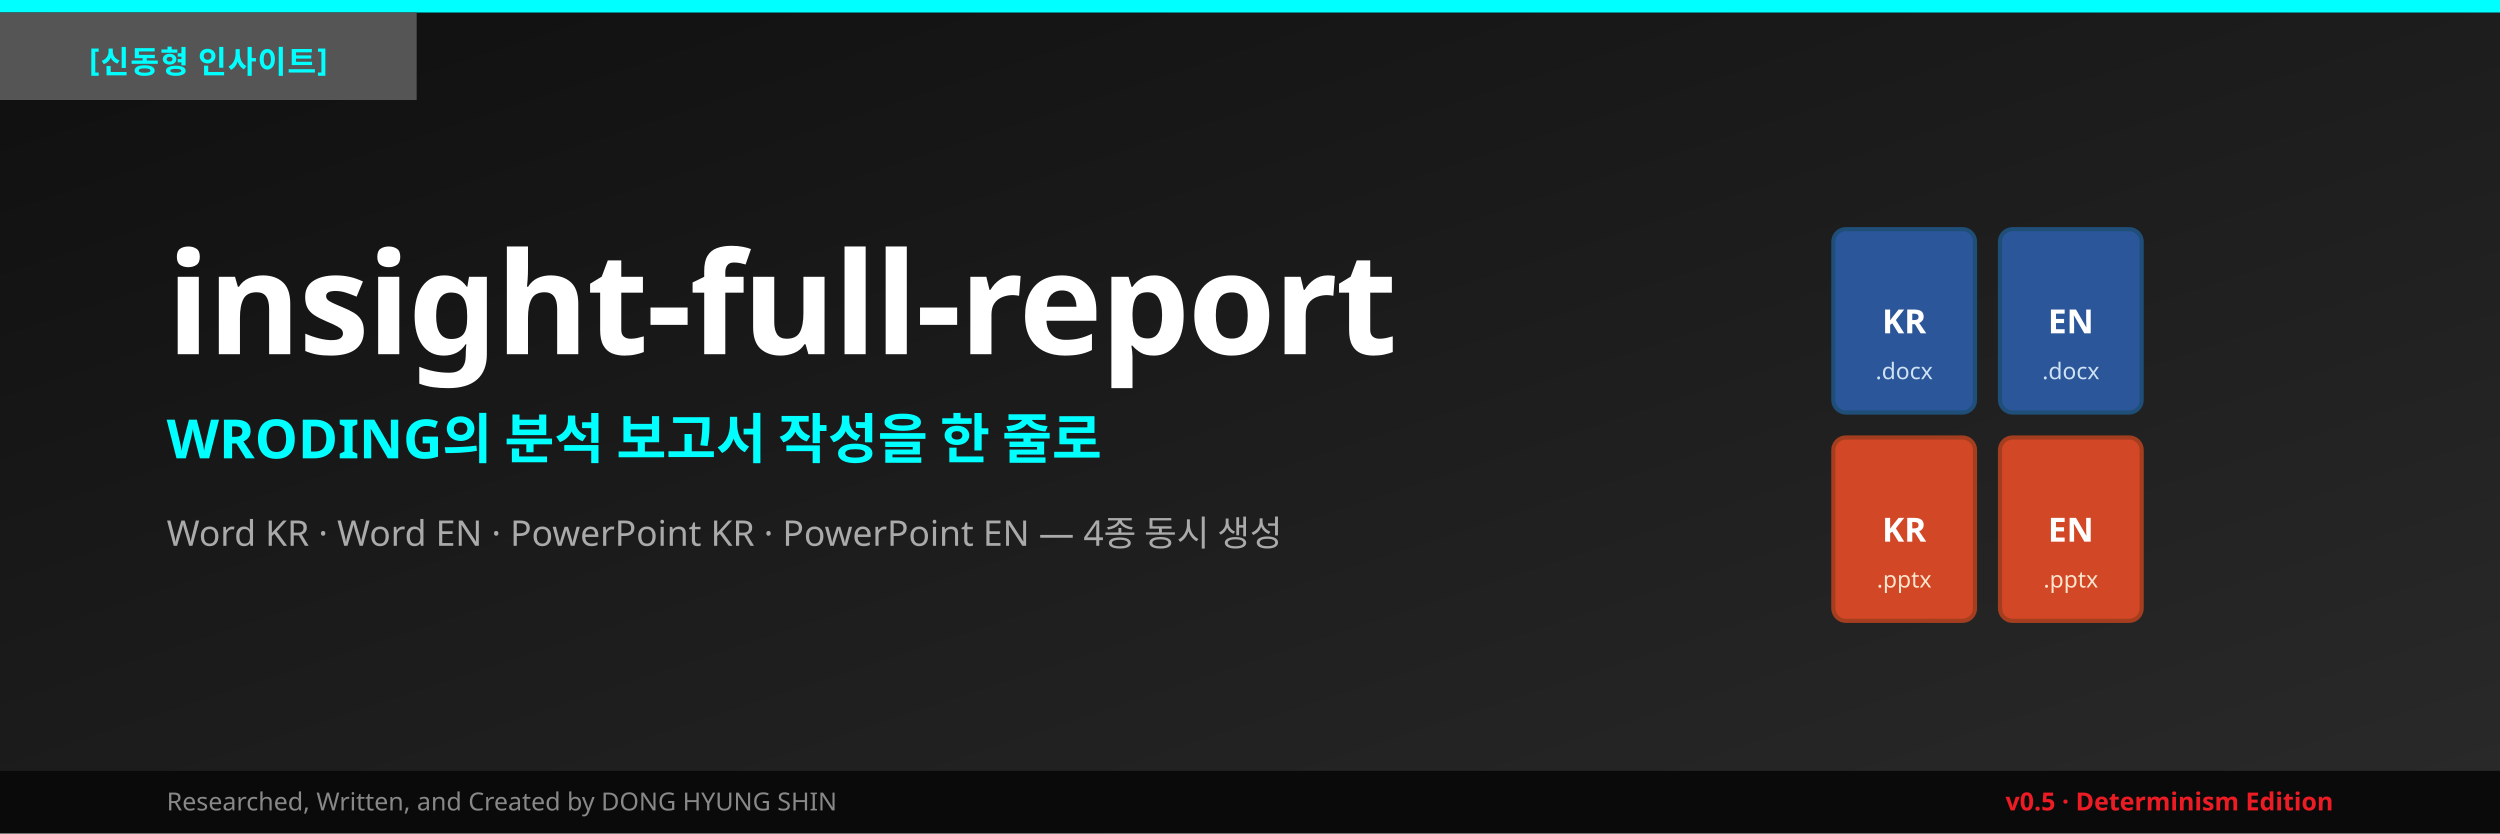
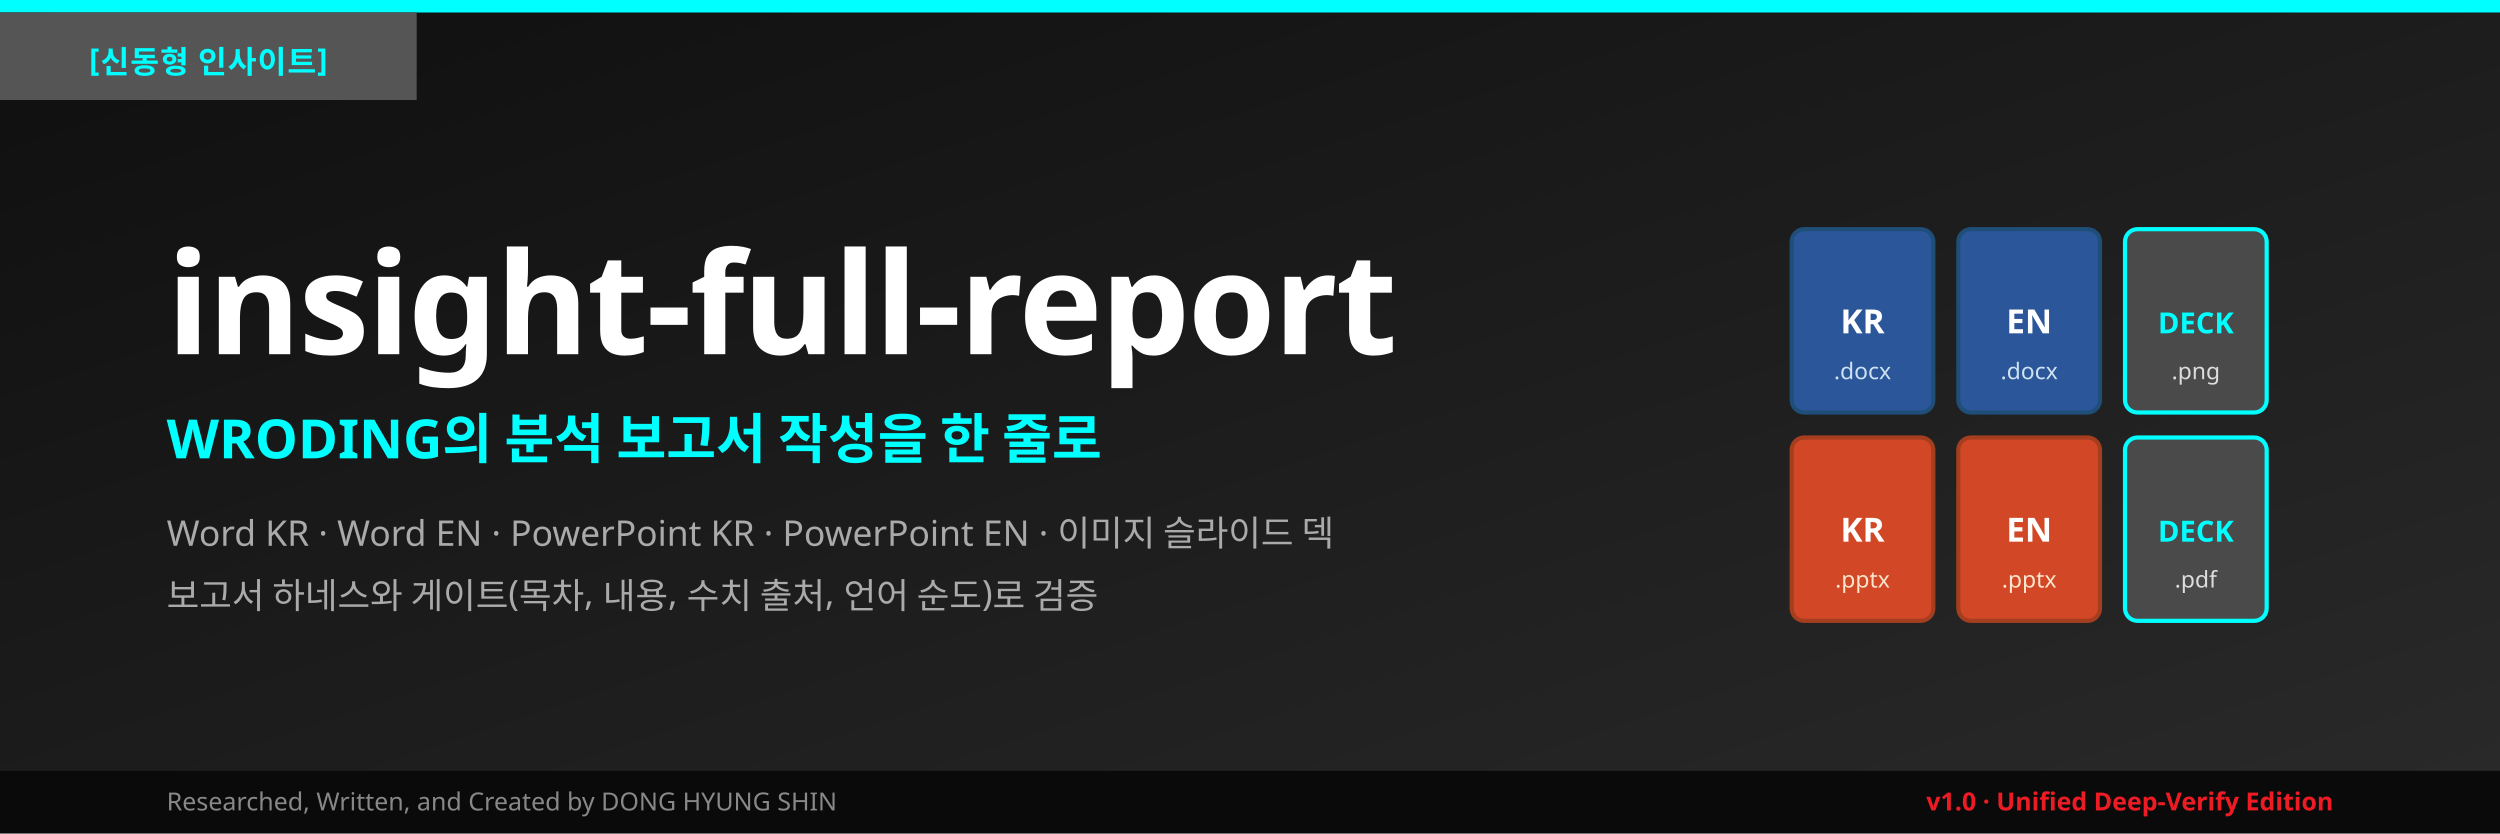
<svg xmlns="http://www.w3.org/2000/svg" viewBox="0 0 1200 400" font-family="'Noto Sans KR', 'Pretendard', 'Malgun Gothic', sans-serif">
  <defs>
    <linearGradient id="bg" x1="0" y1="0" x2="1" y2="1">
      <stop offset="0%" stop-color="#0f0f0f" />
      <stop offset="100%" stop-color="#2a2a2a" />
    </linearGradient>
  </defs>
  <rect width="1200" height="400" fill="url(#bg)" />
  <rect width="1200" height="6" fill="#00FFFF" />
  <rect x="0" y="6" width="200" height="42" fill="#555555" />
  <text x="100" y="34" fill="#00FFFF" font-weight="bold" font-size="15" text-anchor="middle" letter-spacing="0.5">[신동형 인사이트]</text>
  <text x="80" y="170" fill="#FFFFFF" font-weight="800" font-size="68" letter-spacing="-1">insight-full-report</text>
  <text x="80" y="220" fill="#00FFFF" font-size="26" font-weight="600">WRODING의 분석 보고서 작성을 한 줄로</text>
-   <text x="80" y="262" fill="#AAAAAA" font-size="17">Word KR · Word EN · PowerPoint KR · PowerPoint EN — 4종 동시 생성</text>
-   <g transform="translate(880, 110)">
+   <text x="80" y="262" fill="#AAAAAA" font-size="17">Word KR · Word EN · PowerPoint KR · PowerPoint EN · 이미지 슬라이드 덱</text>
+   <text x="80" y="292" fill="#AAAAAA" font-size="17">보고서 하네스와 게이트(목차, 내용, 수치 출처, 언어 순도)로 검증</text>
+   <g transform="translate(860, 110)">
    <rect x="0" y="0" width="68" height="88" rx="6" fill="#2B579A" stroke="#1F4E79" stroke-width="2" />
    <text x="34" y="50" fill="white" font-size="16" font-weight="bold" text-anchor="middle">KR</text>
    <text x="34" y="72" fill="#CFE2F3" font-size="11" text-anchor="middle">.docx</text>
    <rect x="80" y="0" width="68" height="88" rx="6" fill="#2B579A" stroke="#1F4E79" stroke-width="2" />
    <text x="114" y="50" fill="white" font-size="16" font-weight="bold" text-anchor="middle">EN</text>
    <text x="114" y="72" fill="#CFE2F3" font-size="11" text-anchor="middle">.docx</text>
    <rect x="0" y="100" width="68" height="88" rx="6" fill="#D24726" stroke="#A53E1F" stroke-width="2" />
    <text x="34" y="150" fill="white" font-size="16" font-weight="bold" text-anchor="middle">KR</text>
    <text x="34" y="172" fill="#FCE5CD" font-size="11" text-anchor="middle">.pptx</text>
    <rect x="80" y="100" width="68" height="88" rx="6" fill="#D24726" stroke="#A53E1F" stroke-width="2" />
    <text x="114" y="150" fill="white" font-size="16" font-weight="bold" text-anchor="middle">EN</text>
    <text x="114" y="172" fill="#FCE5CD" font-size="11" text-anchor="middle">.pptx</text>
+     <rect x="160" y="0" width="68" height="88" rx="6" fill="#4A4A4A" stroke="#00FFFF" stroke-width="2" />
+     <text x="194" y="50" fill="#00FFFF" font-size="14" font-weight="bold" text-anchor="middle">DECK</text>
+     <text x="194" y="72" fill="#DDDDDD" font-size="11" text-anchor="middle">.png</text>
+     <rect x="160" y="100" width="68" height="88" rx="6" fill="#4A4A4A" stroke="#00FFFF" stroke-width="2" />
+     <text x="194" y="150" fill="#00FFFF" font-size="14" font-weight="bold" text-anchor="middle">DECK</text>
+     <text x="194" y="172" fill="#DDDDDD" font-size="11" text-anchor="middle">.pdf</text>
  </g>
  <rect x="0" y="370" width="1200" height="30" fill="#0a0a0a" />
  <text x="80" y="389" fill="#888888" font-size="12">Researched, Written, and Created by DONG HYUNG SHIN</text>
-   <text x="1120" y="389" fill="#ED1C24" font-size="12" font-weight="bold" text-anchor="end">v0.5 · Determinism Edition</text>
+   <text x="1120" y="389" fill="#ED1C24" font-size="12" font-weight="bold" text-anchor="end">v1.0 · Unified Deep-Verify Edition</text>
</svg>
